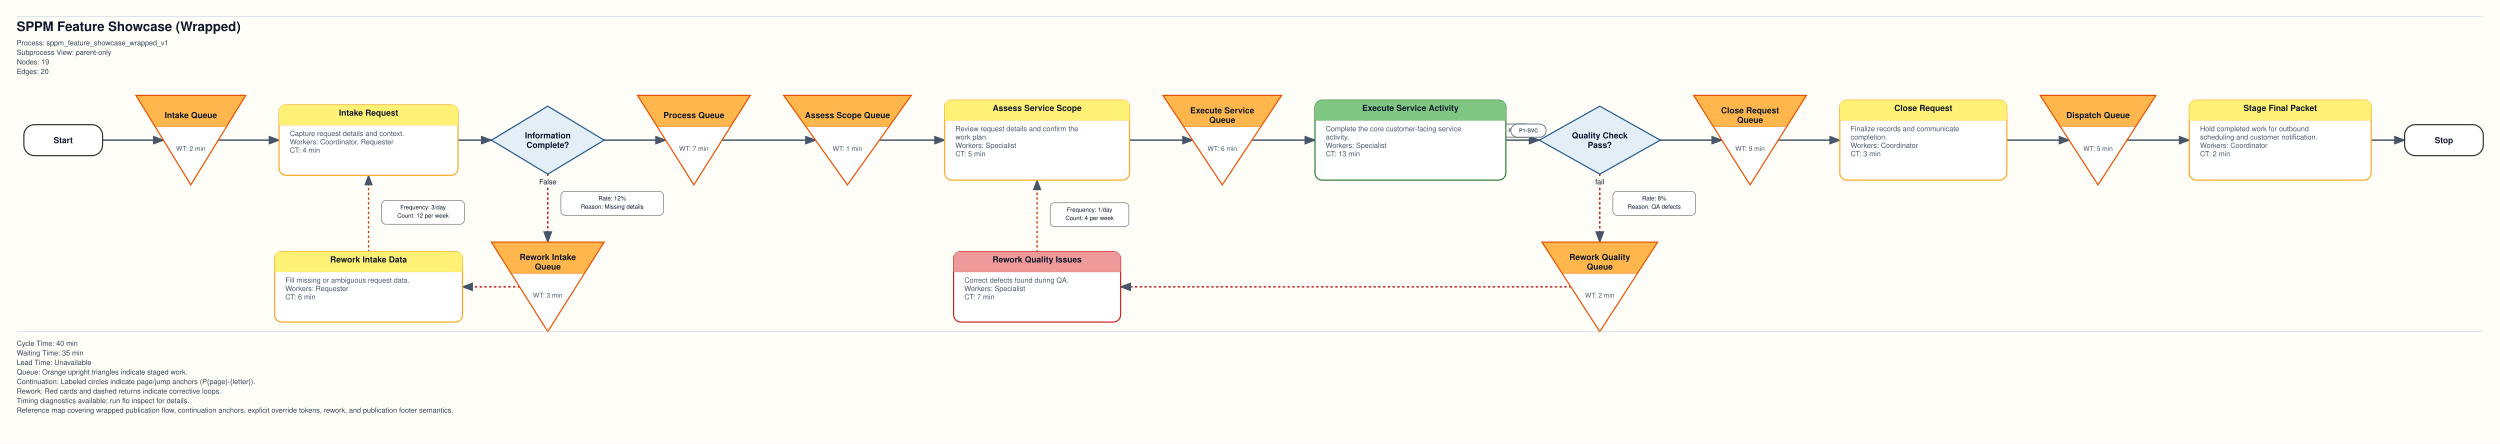
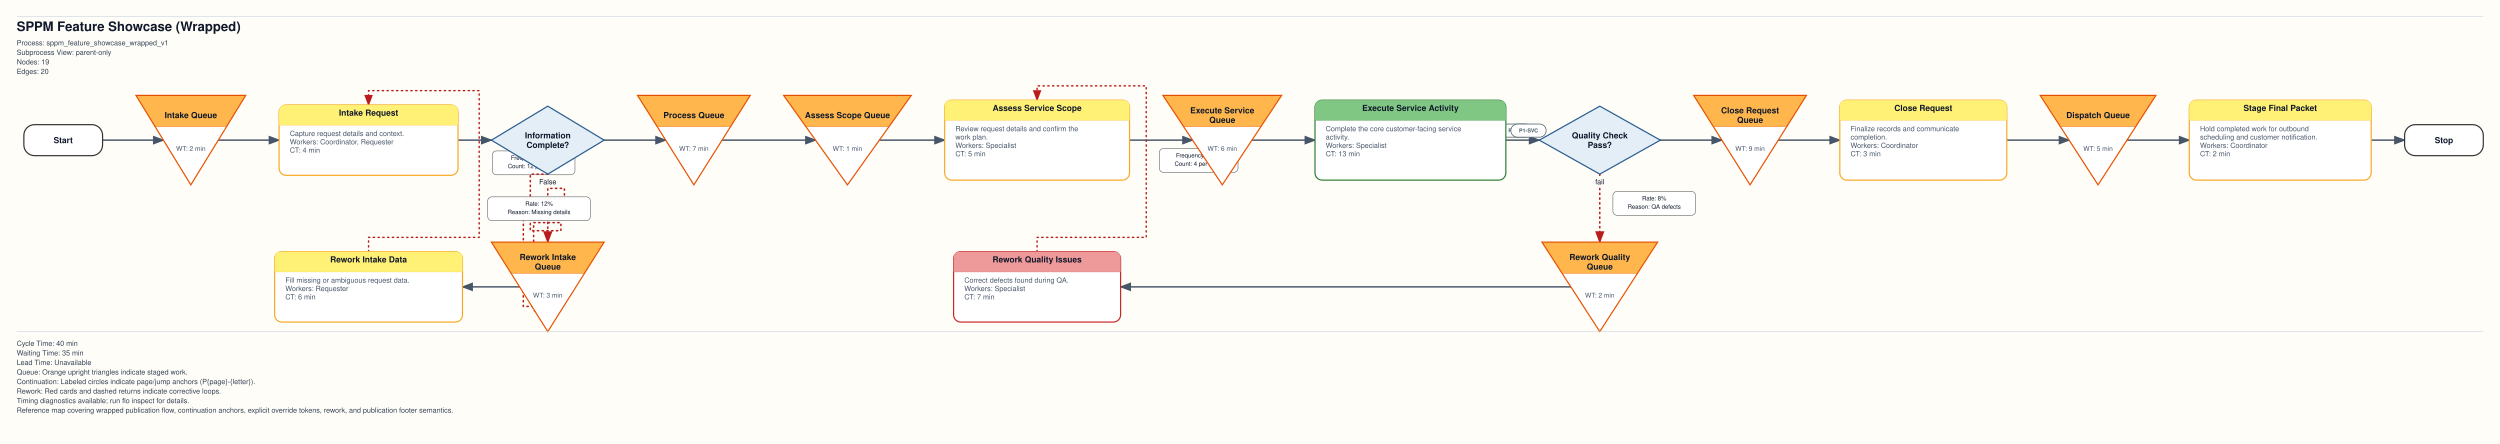
<svg xmlns="http://www.w3.org/2000/svg" width="4192" height="744" viewBox="0 0 4192 744" data-flo-artifact-kind="svg" data-flo-backend="svg" data-flo-diagram="sppm" data-flo-layout-engine="elk" role="img" aria-labelledby="flo-svg-title flo-svg-description" data-sppm-publication-page-id="main-p1">
  <defs>
    <marker id="flo-sppm-arrow" markerWidth="8" markerHeight="6" refX="7" refY="3" orient="auto" markerUnits="strokeWidth">
      <path d="M0,0 L8,3 L0,6 z" fill="#475569" />
+     </marker>
+     <marker id="flo-sppm-rework-arrow" markerWidth="8" markerHeight="6" refX="7" refY="3" orient="auto" markerUnits="strokeWidth">
+       <path d="M0,0 L8,3 L0,6 z" fill="#b91c1c" />
    </marker>
  </defs>
  <rect width="100%" height="100%" fill="#fffdf8" />
  <g data-sppm-publication-band="header">
    <line x1="28.0" y1="28.0" x2="4164.0" y2="28.0" stroke="#cbd5e1" stroke-width="1" />
    <text x="28.0" y="52.0" font-family="Helvetica" font-size="22" font-weight="700" fill="#0f172a">SPPM Feature Showcase (Wrapped)</text>
    <text x="28.0" y="76.0" font-family="Helvetica" font-size="12" fill="#334155">Process: sppm_feature_showcase_wrapped_v1</text>
    <text x="28.0" y="92.0" font-family="Helvetica" font-size="12" fill="#334155">Subprocess View: parent-only</text>
    <text x="28.0" y="108.0" font-family="Helvetica" font-size="12" fill="#334155">Nodes: 19</text>
    <text x="28.0" y="124.0" font-family="Helvetica" font-size="12" fill="#334155">Edges: 20</text>
  </g>
  <g transform="translate(28.0,148.0)">
    <g data-edge-source="assess_scope" data-edge-target="execute_service_wait_queue" data-edge-kind="direct">
      <polyline points="1866.0,87.0 1971.8,87.0" fill="none" stroke="#475569" stroke-width="2.5" stroke-linecap="round" stroke-linejoin="round" marker-end="url(#flo-sppm-arrow)" />
    </g>
    <g data-edge-source="assess_scope_wait_queue" data-edge-target="assess_scope" data-edge-kind="direct">
      <polyline points="1446.5,87.0 1556.0,87.0" fill="none" stroke="#475569" stroke-width="2.5" stroke-linecap="round" stroke-linejoin="round" marker-end="url(#flo-sppm-arrow)" />
    </g>
    <g data-edge-source="complete" data-edge-target="dispatch_queue_wait" data-edge-kind="direct">
      <polyline points="3337.0,87.0 3441.5,87.0" fill="none" stroke="#475569" stroke-width="2.5" stroke-linecap="round" stroke-linejoin="round" marker-end="url(#flo-sppm-arrow)" />
    </g>
    <g data-edge-source="complete_wait_queue" data-edge-target="complete" data-edge-kind="direct">
      <polyline points="2953.8,87.0 3057.0,87.0" fill="none" stroke="#475569" stroke-width="2.5" stroke-linecap="round" stroke-linejoin="round" marker-end="url(#flo-sppm-arrow)" />
    </g>
    <g data-edge-source="dispatch_queue" data-edge-target="stop" data-edge-kind="direct">
      <polyline points="3948.0,87.0 4004.0,87.0" fill="none" stroke="#475569" stroke-width="2.5" stroke-linecap="round" stroke-linejoin="round" marker-end="url(#flo-sppm-arrow)" />
    </g>
    <g data-edge-source="dispatch_queue_wait" data-edge-target="dispatch_queue" data-edge-kind="direct">
      <polyline points="3538.5,87.0 3643.0,87.0" fill="none" stroke="#475569" stroke-width="2.5" stroke-linecap="round" stroke-linejoin="round" marker-end="url(#flo-sppm-arrow)" />
    </g>
    <g data-edge-source="execute_service" data-edge-target="qa" data-edge-kind="direct">
      <polyline points="2497.0,87.0 2553.0,87.0" fill="none" stroke="#475569" stroke-width="2.5" stroke-linecap="round" stroke-linejoin="round" marker-end="url(#flo-sppm-arrow)" />
      <g data-edge-token="P2-QA" data-edge-token-position="source">
        <rect x="2489.0" y="60.0" width="52.0" height="22.0" rx="11" fill="#ffffff" stroke="#455A64" stroke-width="1.2" />
        <text x="2515.0" y="74.0" text-anchor="middle" font-family="Helvetica" font-size="9" font-weight="600" fill="#455A64">P2-QA</text>
      </g>
      <g data-edge-token="P1-SVC" data-edge-token-position="target">
        <rect x="2505.4" y="60.0" width="59.2" height="22.0" rx="11" fill="#ffffff" stroke="#455A64" stroke-width="1.2" />
        <text x="2535.0" y="74.0" text-anchor="middle" font-family="Helvetica" font-size="9" font-weight="600" fill="#455A64">P1-SVC</text>
      </g>
    </g>
    <g data-edge-source="execute_service_wait_queue" data-edge-target="execute_service" data-edge-kind="direct">
      <polyline points="2071.2,87.0 2177.0,87.0" fill="none" stroke="#475569" stroke-width="2.5" stroke-linecap="round" stroke-linejoin="round" marker-end="url(#flo-sppm-arrow)" />
    </g>
    <g data-edge-source="intake" data-edge-target="triage" data-edge-kind="direct">
      <polyline points="740.0,87.0 796.0,87.0" fill="none" stroke="#475569" stroke-width="2.5" stroke-linecap="round" stroke-linejoin="round" marker-end="url(#flo-sppm-arrow)" />
    </g>
    <g data-edge-source="intake_wait_queue" data-edge-target="intake" data-edge-kind="direct">
      <polyline points="338.0,87.0 440.0,87.0" fill="none" stroke="#475569" stroke-width="2.5" stroke-linecap="round" stroke-linejoin="round" marker-end="url(#flo-sppm-arrow)" />
    </g>
    <g data-edge-source="process_queue" data-edge-target="assess_scope_wait_queue" data-edge-kind="direct">
      <polyline points="1182.8,87.0 1339.5,87.0" fill="none" stroke="#475569" stroke-width="2.5" stroke-linecap="round" stroke-linejoin="round" marker-end="url(#flo-sppm-arrow)" />
    </g>
    <g data-edge-source="qa" data-edge-target="complete_wait_queue" data-edge-kind="direct">
      <polyline points="2756.0,87.0 2859.2,87.0" fill="none" stroke="#475569" stroke-width="2.5" stroke-linecap="round" stroke-linejoin="round" marker-end="url(#flo-sppm-arrow)" />
      <rect x="2645.0" y="72.0" width="28.0" height="18.0" rx="7" fill="#fffdf8" fill-opacity="0.95" />
      <text x="2659.0" y="85.0" text-anchor="middle" font-family="Helvetica" font-size="12" fill="#0f172a">pass</text>
    </g>
    <g data-edge-source="qa" data-edge-target="rework_quality_wait_queue" data-edge-kind="rework" data-edge-rework-variant="branch">
-       <polyline points="2654.5,144.0 2654.5,258.0" fill="none" stroke="#b91c1c" stroke-width="2.6" stroke-linecap="round" stroke-linejoin="round" marker-end="url(#flo-sppm-arrow)" stroke-dasharray="2 6" />
+       <polyline points="2654.5,144.0 2654.5,258.0" fill="none" stroke="#b91c1c" stroke-width="2.6" stroke-linecap="round" stroke-linejoin="round" marker-end="url(#flo-sppm-rework-arrow)" stroke-dasharray="2 6" />
      <rect x="2640.5" y="148.0" width="28.0" height="18.0" rx="7" fill="#fffdf8" fill-opacity="0.95" />
      <text x="2654.5" y="161.0" text-anchor="middle" font-family="Helvetica" font-size="12" fill="#0f172a">fail</text>
      <rect x="2676.5" y="173.0" width="138.6" height="40.0" rx="7" fill="#ffffff" stroke="#666666" stroke-width="1" fill-opacity="0.96" />
      <text x="2745.8" y="188.0" text-anchor="middle" font-family="Helvetica" font-size="10" font-weight="400" fill="#0f172a">Rate: 8%</text>
      <text x="2745.8" y="202.0" text-anchor="middle" font-family="Helvetica" font-size="10" font-weight="400" fill="#0f172a">Reason: QA defects</text>
    </g>
    <g data-edge-source="rework_intake" data-edge-target="intake" data-edge-kind="rework" data-edge-rework-variant="return">
-       <polyline points="590.0,274.0 590.0,146.0" fill="none" stroke="#c2410c" stroke-width="2.4" stroke-linecap="round" stroke-linejoin="round" marker-end="url(#flo-sppm-arrow)" stroke-dasharray="2 6" />
-       <rect x="612.0" y="188.0" width="138.6" height="40.0" rx="7" fill="#ffffff" stroke="#666666" stroke-width="1" fill-opacity="0.96" />
-       <text x="681.3" y="203.0" text-anchor="middle" font-family="Helvetica" font-size="10" font-weight="400" fill="#0f172a">Frequency: 3/day</text>
-       <text x="681.3" y="217.0" text-anchor="middle" font-family="Helvetica" font-size="10" font-weight="400" fill="#0f172a">Count: 12 per week</text>
-     </g>
-     <g data-edge-source="rework_intake_wait_queue" data-edge-target="rework_intake" data-edge-kind="rework">
-       <polyline points="843.2,333.0 747.5,333.0" fill="none" stroke="#b91c1c" stroke-width="2.5" stroke-linecap="round" stroke-linejoin="round" marker-end="url(#flo-sppm-arrow)" stroke-dasharray="2 6" />
+       <polyline points="590.0,274.0 590.0,250.0 775.5,250.0 775.5,4.0 590.0,4.0 590.0,28.0" fill="none" stroke="#b91c1c" stroke-width="2.4" stroke-linecap="round" stroke-linejoin="round" marker-end="url(#flo-sppm-rework-arrow)" stroke-dasharray="2 6" />
+       <rect x="797.5" y="105.0" width="138.6" height="40.0" rx="7" fill="#ffffff" stroke="#666666" stroke-width="1" fill-opacity="0.96" />
+       <text x="866.8" y="120.0" text-anchor="middle" font-family="Helvetica" font-size="10" font-weight="400" fill="#0f172a">Frequency: 3/day</text>
+       <text x="866.8" y="134.0" text-anchor="middle" font-family="Helvetica" font-size="10" font-weight="400" fill="#0f172a">Count: 12 per week</text>
+     </g>
+     <g data-edge-source="rework_intake_wait_queue" data-edge-target="rework_intake" data-edge-kind="direct">
+       <polyline points="843.2,333.0 747.5,333.0" fill="none" stroke="#475569" stroke-width="2.5" stroke-linecap="round" stroke-linejoin="round" marker-end="url(#flo-sppm-arrow)" />
    </g>
    <g data-edge-source="rework_quality" data-edge-target="assess_scope" data-edge-kind="rework" data-edge-rework-variant="return">
-       <polyline points="1711.0,274.0 1711.0,154.0" fill="none" stroke="#c2410c" stroke-width="2.4" stroke-linecap="round" stroke-linejoin="round" marker-end="url(#flo-sppm-arrow)" stroke-dasharray="2 6" />
-       <rect x="1733.0" y="192.0" width="131.9" height="40.0" rx="7" fill="#ffffff" stroke="#666666" stroke-width="1" fill-opacity="0.96" />
-       <text x="1799.0" y="207.0" text-anchor="middle" font-family="Helvetica" font-size="10" font-weight="400" fill="#0f172a">Frequency: 1/day</text>
-       <text x="1799.0" y="221.0" text-anchor="middle" font-family="Helvetica" font-size="10" font-weight="400" fill="#0f172a">Count: 4 per week</text>
-     </g>
-     <g data-edge-source="rework_quality_wait_queue" data-edge-target="rework_quality" data-edge-kind="rework">
-       <polyline points="2606.0,333.0 1851.0,333.0" fill="none" stroke="#b91c1c" stroke-width="2.5" stroke-linecap="round" stroke-linejoin="round" marker-end="url(#flo-sppm-arrow)" stroke-dasharray="2 6" />
+       <polyline points="1711.0,274.0 1711.0,250.0 1894.0,250.0 1894.0,-4.0 1711.0,-4.0 1711.0,20.0" fill="none" stroke="#b91c1c" stroke-width="2.4" stroke-linecap="round" stroke-linejoin="round" marker-end="url(#flo-sppm-rework-arrow)" stroke-dasharray="2 6" />
+       <rect x="1916.0" y="101.0" width="131.9" height="40.0" rx="7" fill="#ffffff" stroke="#666666" stroke-width="1" fill-opacity="0.96" />
+       <text x="1982.0" y="116.0" text-anchor="middle" font-family="Helvetica" font-size="10" font-weight="400" fill="#0f172a">Frequency: 1/day</text>
+       <text x="1982.0" y="130.0" text-anchor="middle" font-family="Helvetica" font-size="10" font-weight="400" fill="#0f172a">Count: 4 per week</text>
+     </g>
+     <g data-edge-source="rework_quality_wait_queue" data-edge-target="rework_quality" data-edge-kind="direct">
+       <polyline points="2606.0,333.0 1851.0,333.0" fill="none" stroke="#475569" stroke-width="2.5" stroke-linecap="round" stroke-linejoin="round" marker-end="url(#flo-sppm-arrow)" />
    </g>
    <g data-edge-source="start" data-edge-target="intake_wait_queue" data-edge-kind="direct">
      <polyline points="144.0,87.0 246.0,87.0" fill="none" stroke="#475569" stroke-width="2.5" stroke-linecap="round" stroke-linejoin="round" marker-end="url(#flo-sppm-arrow)" />
    </g>
    <g data-edge-source="triage" data-edge-target="process_queue" data-edge-kind="direct">
      <polyline points="985.0,87.0 1088.2,87.0" fill="none" stroke="#475569" stroke-width="2.5" stroke-linecap="round" stroke-linejoin="round" marker-end="url(#flo-sppm-arrow)" />
      <rect x="876.5" y="72.0" width="28.0" height="18.0" rx="7" fill="#fffdf8" fill-opacity="0.95" />
      <text x="890.5" y="85.0" text-anchor="middle" font-family="Helvetica" font-size="12" fill="#0f172a">True</text>
    </g>
    <g data-edge-source="triage" data-edge-target="rework_intake_wait_queue" data-edge-kind="rework" data-edge-rework-variant="branch">
-       <polyline points="890.5,144.0 890.5,258.0" fill="none" stroke="#b91c1c" stroke-width="2.6" stroke-linecap="round" stroke-linejoin="round" marker-end="url(#flo-sppm-arrow)" stroke-dasharray="2 6" />
+       <polyline points="890.5,144.0 861.2,144.0 861.2,238.8 912.5,238.8 912.5,225.3 866.8,225.3 866.8,373.3 895.2,373.3 895.2,365.8 849.5,365.8 849.5,185.8 918.4,185.8 918.4,167.8 890.5,167.8 890.5,258.0" fill="none" stroke="#b91c1c" stroke-width="2.6" stroke-linecap="round" stroke-linejoin="round" marker-end="url(#flo-sppm-rework-arrow)" stroke-dasharray="2 6" />
      <rect x="873.0" y="148.0" width="35.0" height="18.0" rx="7" fill="#fffdf8" fill-opacity="0.95" />
      <text x="890.5" y="161.0" text-anchor="middle" font-family="Helvetica" font-size="12" fill="#0f172a">False</text>
-       <rect x="912.5" y="173.0" width="172.1" height="40.0" rx="7" fill="#ffffff" stroke="#666666" stroke-width="1" fill-opacity="0.96" />
-       <text x="998.5" y="188.0" text-anchor="middle" font-family="Helvetica" font-size="10" font-weight="400" fill="#0f172a">Rate: 12%</text>
-       <text x="998.5" y="202.0" text-anchor="middle" font-family="Helvetica" font-size="10" font-weight="400" fill="#0f172a">Reason: Missing details</text>
+       <rect x="789.8" y="182.0" width="172.1" height="40.0" rx="7" fill="#ffffff" stroke="#666666" stroke-width="1" fill-opacity="0.96" />
+       <text x="875.9" y="197.0" text-anchor="middle" font-family="Helvetica" font-size="10" font-weight="400" fill="#0f172a">Rate: 12%</text>
+       <text x="875.9" y="211.0" text-anchor="middle" font-family="Helvetica" font-size="10" font-weight="400" fill="#0f172a">Reason: Missing details</text>
    </g>
    <g data-node-id="start" data-node-kind="start">
      <rect x="12.0" y="61.0" width="132.0" height="52.0" rx="18" fill="#FFFFFF" stroke="#333333" stroke-width="2" />
      <text x="78.0" y="92.0" text-anchor="middle" font-family="Helvetica" font-size="14" font-weight="600" fill="#0f172a">Start</text>
    </g>
    <g data-node-id="intake_wait_queue" data-node-kind="queue">
      <polygon data-node-queue-body="true" points="200.0,12.0 384.0,12.0 292.0,162.0" fill="#FFFFFF" stroke="none" />
      <polygon data-node-queue-color-band="true" points="200.0,12.0 384.0,12.0 351.8,64.5 232.2,64.5" fill="#FFB74D" stroke="none" />
      <line data-node-queue-divider="true" x1="232.2" y1="64.5" x2="351.8" y2="64.5" stroke="#E65100" stroke-width="1" opacity="0.55" />
      <polygon data-node-queue-outline="true" points="200.0,12.0 384.0,12.0 292.0,162.0" fill="none" stroke="#E65100" stroke-width="2" />
      <text x="292.0" y="50.0" text-anchor="middle" font-family="Helvetica" font-size="14" font-weight="600" fill="#0f172a">Intake Queue</text>
      <text x="292.0" y="105.0" text-anchor="middle" font-family="Helvetica" font-size="11" font-weight="400" fill="#475569">WT: 2 min</text>
    </g>
    <g data-node-id="intake" data-node-kind="task">
      <rect x="440.0" y="28.0" width="300.0" height="118.0" rx="12" fill="white" stroke="#F9A825" stroke-width="2" />
      <path data-node-header="top-rounded" d="M 452.0 28.0 L 728.0 28.0 Q 740.0 28.0 740.0 40.0 L 740.0 62.0 L 440.0 62.0 L 440.0 40.0 Q 440.0 28.0 452.0 28.0 Z" fill="#FFF176" stroke="none" />
      <line x1="440.0" y1="62.0" x2="740.0" y2="62.0" stroke="#F9A825" stroke-width="1" opacity="0.35" />
      <text x="590.0" y="46.0" text-anchor="middle" font-family="Helvetica" font-size="14" font-weight="600" fill="#0f172a">Intake Request</text>
      <text x="458.0" y="80.0" text-anchor="start" font-family="Helvetica" font-size="12" font-weight="400" fill="#475569">Capture request details and context.</text>
      <text x="458.0" y="94.0" text-anchor="start" font-family="Helvetica" font-size="12" font-weight="400" fill="#475569">Workers: Coordinator, Requester</text>
      <text x="458.0" y="108.0" text-anchor="start" font-family="Helvetica" font-size="12" font-weight="400" fill="#475569">CT: 4 min</text>
    </g>
    <g data-node-id="triage" data-node-kind="decision">
      <polygon points="890.5,30.0 985.0,87.0 890.5,144.0 796.0,87.0" fill="#E3EEF7" stroke="#285B8F" stroke-width="2" />
      <text x="890.5" y="84.0" text-anchor="middle" font-family="Helvetica" font-size="14" font-weight="600" fill="#0f172a">Information</text>
      <text x="890.5" y="100.0" text-anchor="middle" font-family="Helvetica" font-size="14" font-weight="600" fill="#0f172a">Complete?</text>
    </g>
    <g data-node-id="rework_intake_wait_queue" data-node-kind="queue">
      <polygon data-node-queue-body="true" points="796.0,258.0 985.0,258.0 890.5,408.0" fill="#FFFFFF" stroke="none" />
      <polygon data-node-queue-color-band="true" points="796.0,258.0 985.0,258.0 951.9,310.5 829.1,310.5" fill="#FFB74D" stroke="none" />
      <line data-node-queue-divider="true" x1="829.1" y1="310.5" x2="951.9" y2="310.5" stroke="#E65100" stroke-width="1" opacity="0.55" />
      <polygon data-node-queue-outline="true" points="796.0,258.0 985.0,258.0 890.5,408.0" fill="none" stroke="#E65100" stroke-width="2" />
      <text x="890.5" y="288.0" text-anchor="middle" font-family="Helvetica" font-size="14" font-weight="600" fill="#0f172a">Rework Intake</text>
      <text x="890.5" y="304.0" text-anchor="middle" font-family="Helvetica" font-size="14" font-weight="600" fill="#0f172a">Queue</text>
      <text x="890.5" y="351.0" text-anchor="middle" font-family="Helvetica" font-size="11" font-weight="400" fill="#475569">WT: 3 min</text>
    </g>
    <g data-node-id="rework_intake" data-node-kind="task">
      <rect x="432.5" y="274.0" width="315.0" height="118.0" rx="12" fill="white" stroke="#F9A825" stroke-width="2" />
      <path data-node-header="top-rounded" d="M 444.5 274.0 L 735.5 274.0 Q 747.5 274.0 747.5 286.0 L 747.5 308.0 L 432.5 308.0 L 432.5 286.0 Q 432.5 274.0 444.5 274.0 Z" fill="#FFF176" stroke="none" />
      <line x1="432.5" y1="308.0" x2="747.5" y2="308.0" stroke="#F9A825" stroke-width="1" opacity="0.35" />
      <text x="590.0" y="292.0" text-anchor="middle" font-family="Helvetica" font-size="14" font-weight="600" fill="#0f172a">Rework Intake Data</text>
      <text x="450.5" y="326.0" text-anchor="start" font-family="Helvetica" font-size="12" font-weight="400" fill="#475569">Fill missing or ambiguous request data.</text>
      <text x="450.5" y="340.0" text-anchor="start" font-family="Helvetica" font-size="12" font-weight="400" fill="#475569">Workers: Requester</text>
      <text x="450.5" y="354.0" text-anchor="start" font-family="Helvetica" font-size="12" font-weight="400" fill="#475569">CT: 6 min</text>
    </g>
    <g data-node-id="process_queue" data-node-kind="queue">
      <polygon data-node-queue-body="true" points="1041.0,12.0 1230.0,12.0 1135.5,162.0" fill="#FFFFFF" stroke="none" />
      <polygon data-node-queue-color-band="true" points="1041.0,12.0 1230.0,12.0 1196.9,64.5 1074.1,64.5" fill="#FFB74D" stroke="none" />
      <line data-node-queue-divider="true" x1="1074.1" y1="64.5" x2="1196.9" y2="64.5" stroke="#E65100" stroke-width="1" opacity="0.55" />
      <polygon data-node-queue-outline="true" points="1041.0,12.0 1230.0,12.0 1135.5,162.0" fill="none" stroke="#E65100" stroke-width="2" />
      <text x="1135.5" y="50.0" text-anchor="middle" font-family="Helvetica" font-size="14" font-weight="600" fill="#0f172a">Process Queue</text>
      <text x="1135.5" y="105.0" text-anchor="middle" font-family="Helvetica" font-size="11" font-weight="400" fill="#475569">WT: 7 min</text>
    </g>
    <g data-node-id="assess_scope_wait_queue" data-node-kind="queue">
      <polygon data-node-queue-body="true" points="1286.0,12.0 1500.0,12.0 1393.0,162.0" fill="#FFFFFF" stroke="none" />
      <polygon data-node-queue-color-band="true" points="1286.0,12.0 1500.0,12.0 1462.5,64.5 1323.5,64.5" fill="#FFB74D" stroke="none" />
      <line data-node-queue-divider="true" x1="1323.5" y1="64.5" x2="1462.5" y2="64.5" stroke="#E65100" stroke-width="1" opacity="0.55" />
      <polygon data-node-queue-outline="true" points="1286.0,12.0 1500.0,12.0 1393.0,162.0" fill="none" stroke="#E65100" stroke-width="2" />
      <text x="1393.0" y="50.0" text-anchor="middle" font-family="Helvetica" font-size="14" font-weight="600" fill="#0f172a">Assess Scope Queue</text>
      <text x="1393.0" y="105.0" text-anchor="middle" font-family="Helvetica" font-size="11" font-weight="400" fill="#475569">WT: 1 min</text>
    </g>
    <g data-node-id="assess_scope" data-node-kind="task">
      <rect x="1556.0" y="20.0" width="310.0" height="134.0" rx="12" fill="white" stroke="#F9A825" stroke-width="2" />
      <path data-node-header="top-rounded" d="M 1568.0 20.0 L 1854.0 20.0 Q 1866.0 20.0 1866.0 32.0 L 1866.0 54.0 L 1556.0 54.0 L 1556.0 32.0 Q 1556.0 20.0 1568.0 20.0 Z" fill="#FFF176" stroke="none" />
      <line x1="1556.0" y1="54.0" x2="1866.0" y2="54.0" stroke="#F9A825" stroke-width="1" opacity="0.35" />
      <text x="1711.0" y="38.0" text-anchor="middle" font-family="Helvetica" font-size="14" font-weight="600" fill="#0f172a">Assess Service Scope</text>
      <text x="1574.0" y="72.0" text-anchor="start" font-family="Helvetica" font-size="12" font-weight="400" fill="#475569">Review request details and confirm the</text>
      <text x="1574.0" y="86.0" text-anchor="start" font-family="Helvetica" font-size="12" font-weight="400" fill="#475569">work plan.</text>
      <text x="1574.0" y="100.0" text-anchor="start" font-family="Helvetica" font-size="12" font-weight="400" fill="#475569">Workers: Specialist</text>
      <text x="1574.0" y="114.0" text-anchor="start" font-family="Helvetica" font-size="12" font-weight="400" fill="#475569">CT: 5 min</text>
    </g>
    <g data-node-id="execute_service_wait_queue" data-node-kind="queue">
      <polygon data-node-queue-body="true" points="1922.0,12.0 2121.0,12.0 2021.5,162.0" fill="#FFFFFF" stroke="none" />
      <polygon data-node-queue-color-band="true" points="1922.0,12.0 2121.0,12.0 2086.2,64.5 1956.8,64.5" fill="#FFB74D" stroke="none" />
      <line data-node-queue-divider="true" x1="1956.8" y1="64.5" x2="2086.2" y2="64.5" stroke="#E65100" stroke-width="1" opacity="0.55" />
      <polygon data-node-queue-outline="true" points="1922.0,12.0 2121.0,12.0 2021.5,162.0" fill="none" stroke="#E65100" stroke-width="2" />
      <text x="2021.5" y="42.0" text-anchor="middle" font-family="Helvetica" font-size="14" font-weight="600" fill="#0f172a">Execute Service</text>
      <text x="2021.5" y="58.0" text-anchor="middle" font-family="Helvetica" font-size="14" font-weight="600" fill="#0f172a">Queue</text>
      <text x="2021.5" y="105.0" text-anchor="middle" font-family="Helvetica" font-size="11" font-weight="400" fill="#475569">WT: 6 min</text>
    </g>
    <g data-node-id="execute_service" data-node-kind="task">
      <rect x="2177.0" y="20.0" width="320.0" height="134.0" rx="12" fill="white" stroke="#2E7D32" stroke-width="2" />
      <path data-node-header="top-rounded" d="M 2189.0 20.0 L 2485.0 20.0 Q 2497.0 20.0 2497.0 32.0 L 2497.0 54.0 L 2177.0 54.0 L 2177.0 32.0 Q 2177.0 20.0 2189.0 20.0 Z" fill="#81C784" stroke="none" />
      <line x1="2177.0" y1="54.0" x2="2497.0" y2="54.0" stroke="#2E7D32" stroke-width="1" opacity="0.35" />
      <text x="2337.0" y="38.0" text-anchor="middle" font-family="Helvetica" font-size="14" font-weight="600" fill="#0f172a">Execute Service Activity</text>
      <text x="2195.0" y="72.0" text-anchor="start" font-family="Helvetica" font-size="12" font-weight="400" fill="#475569">Complete the core customer-facing service</text>
      <text x="2195.0" y="86.0" text-anchor="start" font-family="Helvetica" font-size="12" font-weight="400" fill="#475569">activity.</text>
      <text x="2195.0" y="100.0" text-anchor="start" font-family="Helvetica" font-size="12" font-weight="400" fill="#475569">Workers: Specialist</text>
      <text x="2195.0" y="114.0" text-anchor="start" font-family="Helvetica" font-size="12" font-weight="400" fill="#475569">CT: 13 min</text>
    </g>
    <g data-node-id="qa" data-node-kind="decision">
      <polygon points="2654.5,30.0 2756.0,87.0 2654.5,144.0 2553.0,87.0" fill="#E3EEF7" stroke="#285B8F" stroke-width="2" />
      <text x="2654.5" y="84.0" text-anchor="middle" font-family="Helvetica" font-size="14" font-weight="600" fill="#0f172a">Quality Check</text>
      <text x="2654.5" y="100.0" text-anchor="middle" font-family="Helvetica" font-size="14" font-weight="600" fill="#0f172a">Pass?</text>
    </g>
    <g data-node-id="rework_quality_wait_queue" data-node-kind="queue">
      <polygon data-node-queue-body="true" points="2557.5,258.0 2751.5,258.0 2654.5,408.0" fill="#FFFFFF" stroke="none" />
      <polygon data-node-queue-color-band="true" points="2557.5,258.0 2751.5,258.0 2717.6,310.5 2591.4,310.5" fill="#FFB74D" stroke="none" />
      <line data-node-queue-divider="true" x1="2591.4" y1="310.5" x2="2717.6" y2="310.5" stroke="#E65100" stroke-width="1" opacity="0.55" />
      <polygon data-node-queue-outline="true" points="2557.5,258.0 2751.5,258.0 2654.5,408.0" fill="none" stroke="#E65100" stroke-width="2" />
      <text x="2654.5" y="288.0" text-anchor="middle" font-family="Helvetica" font-size="14" font-weight="600" fill="#0f172a">Rework Quality</text>
      <text x="2654.5" y="304.0" text-anchor="middle" font-family="Helvetica" font-size="14" font-weight="600" fill="#0f172a">Queue</text>
      <text x="2654.5" y="351.0" text-anchor="middle" font-family="Helvetica" font-size="11" font-weight="400" fill="#475569">WT: 2 min</text>
    </g>
    <g data-node-id="rework_quality" data-node-kind="task">
      <rect x="1571.0" y="274.0" width="280.0" height="118.0" rx="12" fill="white" stroke="#C62828" stroke-width="2" />
      <path data-node-header="top-rounded" d="M 1583.0 274.0 L 1839.0 274.0 Q 1851.0 274.0 1851.0 286.0 L 1851.0 308.0 L 1571.0 308.0 L 1571.0 286.0 Q 1571.0 274.0 1583.0 274.0 Z" fill="#EF9A9A" stroke="none" />
      <line x1="1571.0" y1="308.0" x2="1851.0" y2="308.0" stroke="#C62828" stroke-width="1" opacity="0.35" />
      <text x="1711.0" y="292.0" text-anchor="middle" font-family="Helvetica" font-size="14" font-weight="600" fill="#0f172a">Rework Quality Issues</text>
      <text x="1589.0" y="326.0" text-anchor="start" font-family="Helvetica" font-size="12" font-weight="400" fill="#475569">Correct defects found during QA.</text>
      <text x="1589.0" y="340.0" text-anchor="start" font-family="Helvetica" font-size="12" font-weight="400" fill="#475569">Workers: Specialist</text>
      <text x="1589.0" y="354.0" text-anchor="start" font-family="Helvetica" font-size="12" font-weight="400" fill="#475569">CT: 7 min</text>
    </g>
    <g data-node-id="complete_wait_queue" data-node-kind="queue">
      <polygon data-node-queue-body="true" points="2812.0,12.0 3001.0,12.0 2906.5,162.0" fill="#FFFFFF" stroke="none" />
      <polygon data-node-queue-color-band="true" points="2812.0,12.0 3001.0,12.0 2967.9,64.5 2845.1,64.5" fill="#FFB74D" stroke="none" />
      <line data-node-queue-divider="true" x1="2845.1" y1="64.5" x2="2967.9" y2="64.5" stroke="#E65100" stroke-width="1" opacity="0.55" />
      <polygon data-node-queue-outline="true" points="2812.0,12.0 3001.0,12.0 2906.5,162.0" fill="none" stroke="#E65100" stroke-width="2" />
      <text x="2906.5" y="42.0" text-anchor="middle" font-family="Helvetica" font-size="14" font-weight="600" fill="#0f172a">Close Request</text>
      <text x="2906.5" y="58.0" text-anchor="middle" font-family="Helvetica" font-size="14" font-weight="600" fill="#0f172a">Queue</text>
      <text x="2906.5" y="105.0" text-anchor="middle" font-family="Helvetica" font-size="11" font-weight="400" fill="#475569">WT: 9 min</text>
    </g>
    <g data-node-id="complete" data-node-kind="task">
      <rect x="3057.0" y="20.0" width="280.0" height="134.0" rx="12" fill="white" stroke="#F9A825" stroke-width="2" />
      <path data-node-header="top-rounded" d="M 3069.0 20.0 L 3325.0 20.0 Q 3337.0 20.0 3337.0 32.0 L 3337.0 54.0 L 3057.0 54.0 L 3057.0 32.0 Q 3057.0 20.0 3069.0 20.0 Z" fill="#FFF176" stroke="none" />
      <line x1="3057.0" y1="54.0" x2="3337.0" y2="54.0" stroke="#F9A825" stroke-width="1" opacity="0.35" />
      <text x="3197.0" y="38.0" text-anchor="middle" font-family="Helvetica" font-size="14" font-weight="600" fill="#0f172a">Close Request</text>
      <text x="3075.0" y="72.0" text-anchor="start" font-family="Helvetica" font-size="12" font-weight="400" fill="#475569">Finalize records and communicate</text>
      <text x="3075.0" y="86.0" text-anchor="start" font-family="Helvetica" font-size="12" font-weight="400" fill="#475569">completion.</text>
      <text x="3075.0" y="100.0" text-anchor="start" font-family="Helvetica" font-size="12" font-weight="400" fill="#475569">Workers: Coordinator</text>
      <text x="3075.0" y="114.0" text-anchor="start" font-family="Helvetica" font-size="12" font-weight="400" fill="#475569">CT: 3 min</text>
    </g>
    <g data-node-id="dispatch_queue_wait" data-node-kind="queue">
      <polygon data-node-queue-body="true" points="3393.0,12.0 3587.0,12.0 3490.0,162.0" fill="#FFFFFF" stroke="none" />
      <polygon data-node-queue-color-band="true" points="3393.0,12.0 3587.0,12.0 3553.1,64.5 3426.9,64.5" fill="#FFB74D" stroke="none" />
      <line data-node-queue-divider="true" x1="3426.9" y1="64.5" x2="3553.1" y2="64.5" stroke="#E65100" stroke-width="1" opacity="0.55" />
      <polygon data-node-queue-outline="true" points="3393.0,12.0 3587.0,12.0 3490.0,162.0" fill="none" stroke="#E65100" stroke-width="2" />
      <text x="3490.0" y="50.0" text-anchor="middle" font-family="Helvetica" font-size="14" font-weight="600" fill="#0f172a">Dispatch Queue</text>
      <text x="3490.0" y="105.0" text-anchor="middle" font-family="Helvetica" font-size="11" font-weight="400" fill="#475569">WT: 5 min</text>
    </g>
    <g data-node-id="dispatch_queue" data-node-kind="task">
      <rect x="3643.0" y="20.0" width="305.0" height="134.0" rx="12" fill="white" stroke="#F9A825" stroke-width="2" />
      <path data-node-header="top-rounded" d="M 3655.0 20.0 L 3936.0 20.0 Q 3948.0 20.0 3948.0 32.0 L 3948.0 54.0 L 3643.0 54.0 L 3643.0 32.0 Q 3643.0 20.0 3655.0 20.0 Z" fill="#FFF176" stroke="none" />
      <line x1="3643.0" y1="54.0" x2="3948.0" y2="54.0" stroke="#F9A825" stroke-width="1" opacity="0.35" />
      <text x="3795.5" y="38.0" text-anchor="middle" font-family="Helvetica" font-size="14" font-weight="600" fill="#0f172a">Stage Final Packet</text>
      <text x="3661.0" y="72.0" text-anchor="start" font-family="Helvetica" font-size="12" font-weight="400" fill="#475569">Hold completed work for outbound</text>
      <text x="3661.0" y="86.0" text-anchor="start" font-family="Helvetica" font-size="12" font-weight="400" fill="#475569">scheduling and customer notification.</text>
      <text x="3661.0" y="100.0" text-anchor="start" font-family="Helvetica" font-size="12" font-weight="400" fill="#475569">Workers: Coordinator</text>
      <text x="3661.0" y="114.0" text-anchor="start" font-family="Helvetica" font-size="12" font-weight="400" fill="#475569">CT: 2 min</text>
    </g>
    <g data-node-id="stop" data-node-kind="end">
      <rect x="4004.0" y="61.0" width="132.0" height="52.0" rx="18" fill="#FFFFFF" stroke="#333333" stroke-width="2" />
      <text x="4070.0" y="92.0" text-anchor="middle" font-family="Helvetica" font-size="14" font-weight="600" fill="#0f172a">Stop</text>
    </g>
  </g>
  <g data-sppm-publication-band="footer">
    <line x1="28.0" y1="556.0" x2="4164.0" y2="556.0" stroke="#cbd5e1" stroke-width="1" />
    <text x="28.0" y="580.0" font-family="Helvetica" font-size="12" fill="#334155">Cycle Time: 40 min</text>
    <text x="28.0" y="596.0" font-family="Helvetica" font-size="12" fill="#334155">Waiting Time: 35 min</text>
    <text x="28.0" y="612.0" font-family="Helvetica" font-size="12" fill="#334155">Lead Time: Unavailable</text>
    <text x="28.0" y="628.0" font-family="Helvetica" font-size="12" fill="#334155">Queue: Orange upright triangles indicate staged work.</text>
    <text x="28.0" y="644.0" font-family="Helvetica" font-size="12" fill="#334155">Continuation: Labeled circles indicate page/jump anchors (P{page}-{letter}).</text>
    <text x="28.0" y="660.0" font-family="Helvetica" font-size="12" fill="#334155">Rework: Red cards and dashed returns indicate corrective loops.</text>
    <text x="28.0" y="676.0" font-family="Helvetica" font-size="12" fill="#334155">Timing diagnostics available; run flo inspect for details.</text>
    <text x="28.0" y="692.0" font-family="Helvetica" font-size="12" fill="#334155">Reference map covering wrapped publication flow, continuation anchors, explicit override tokens, rework, and publication footer semantics.</text>
  </g>
</svg>
